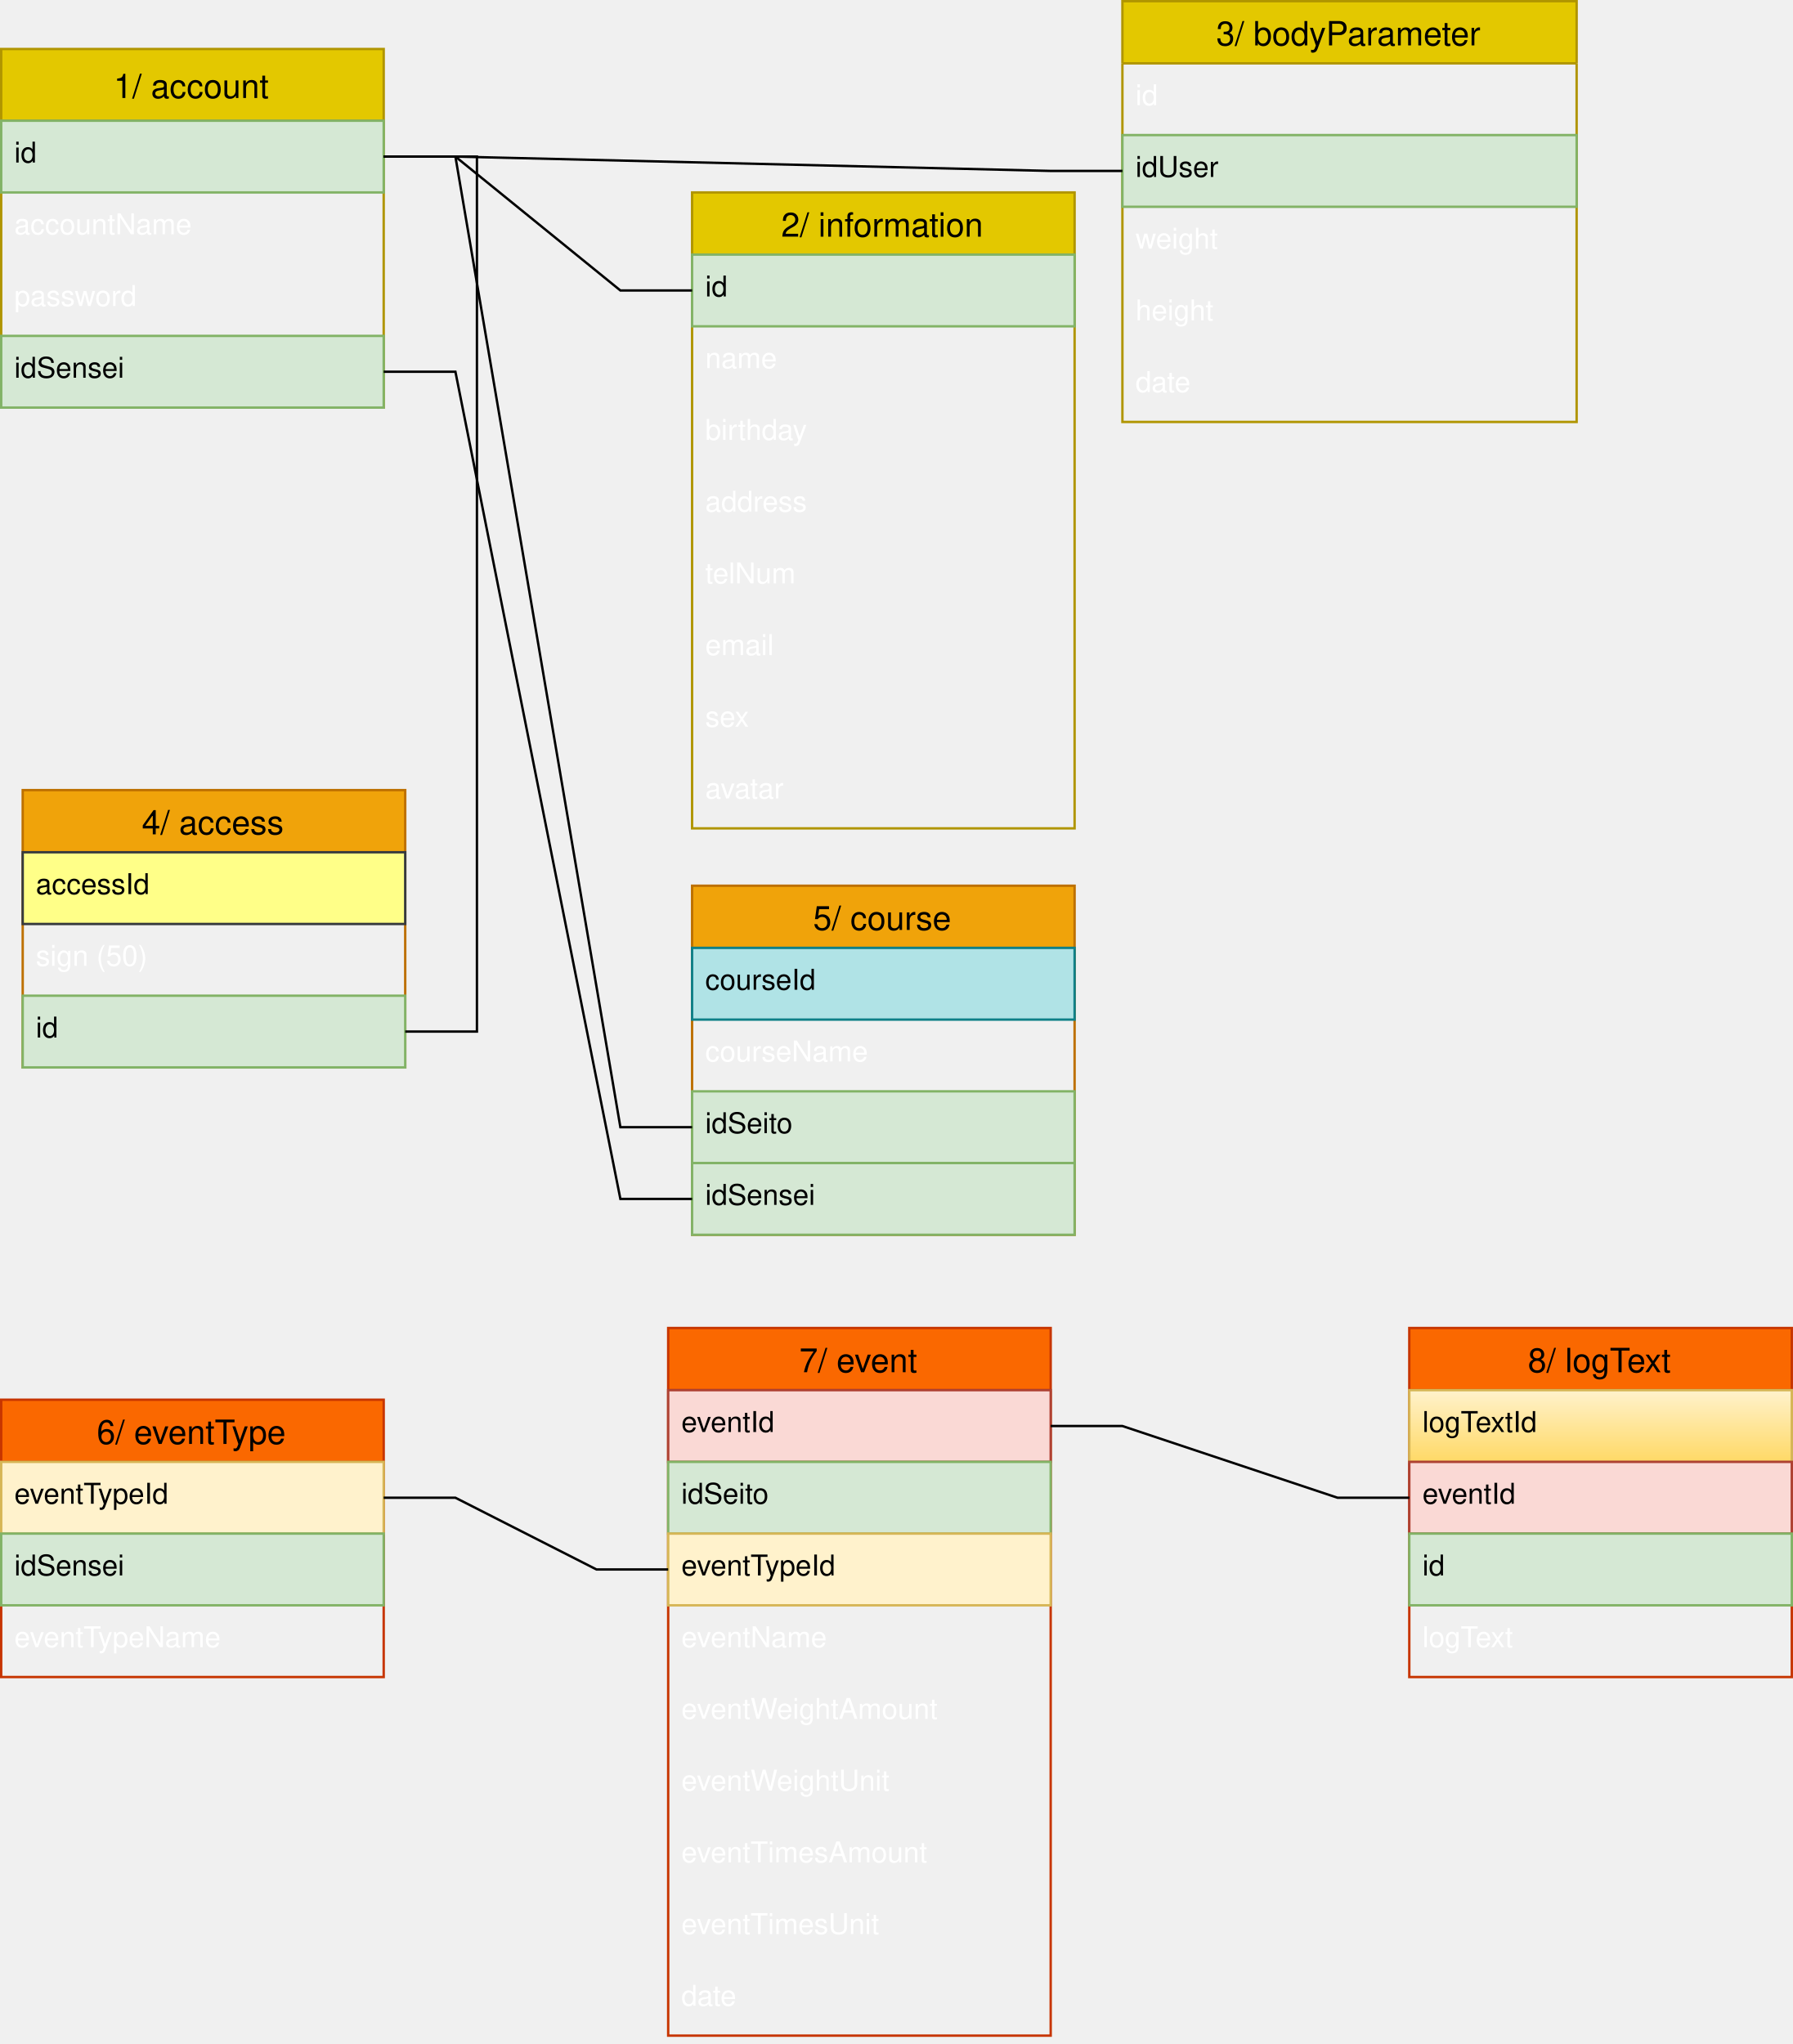
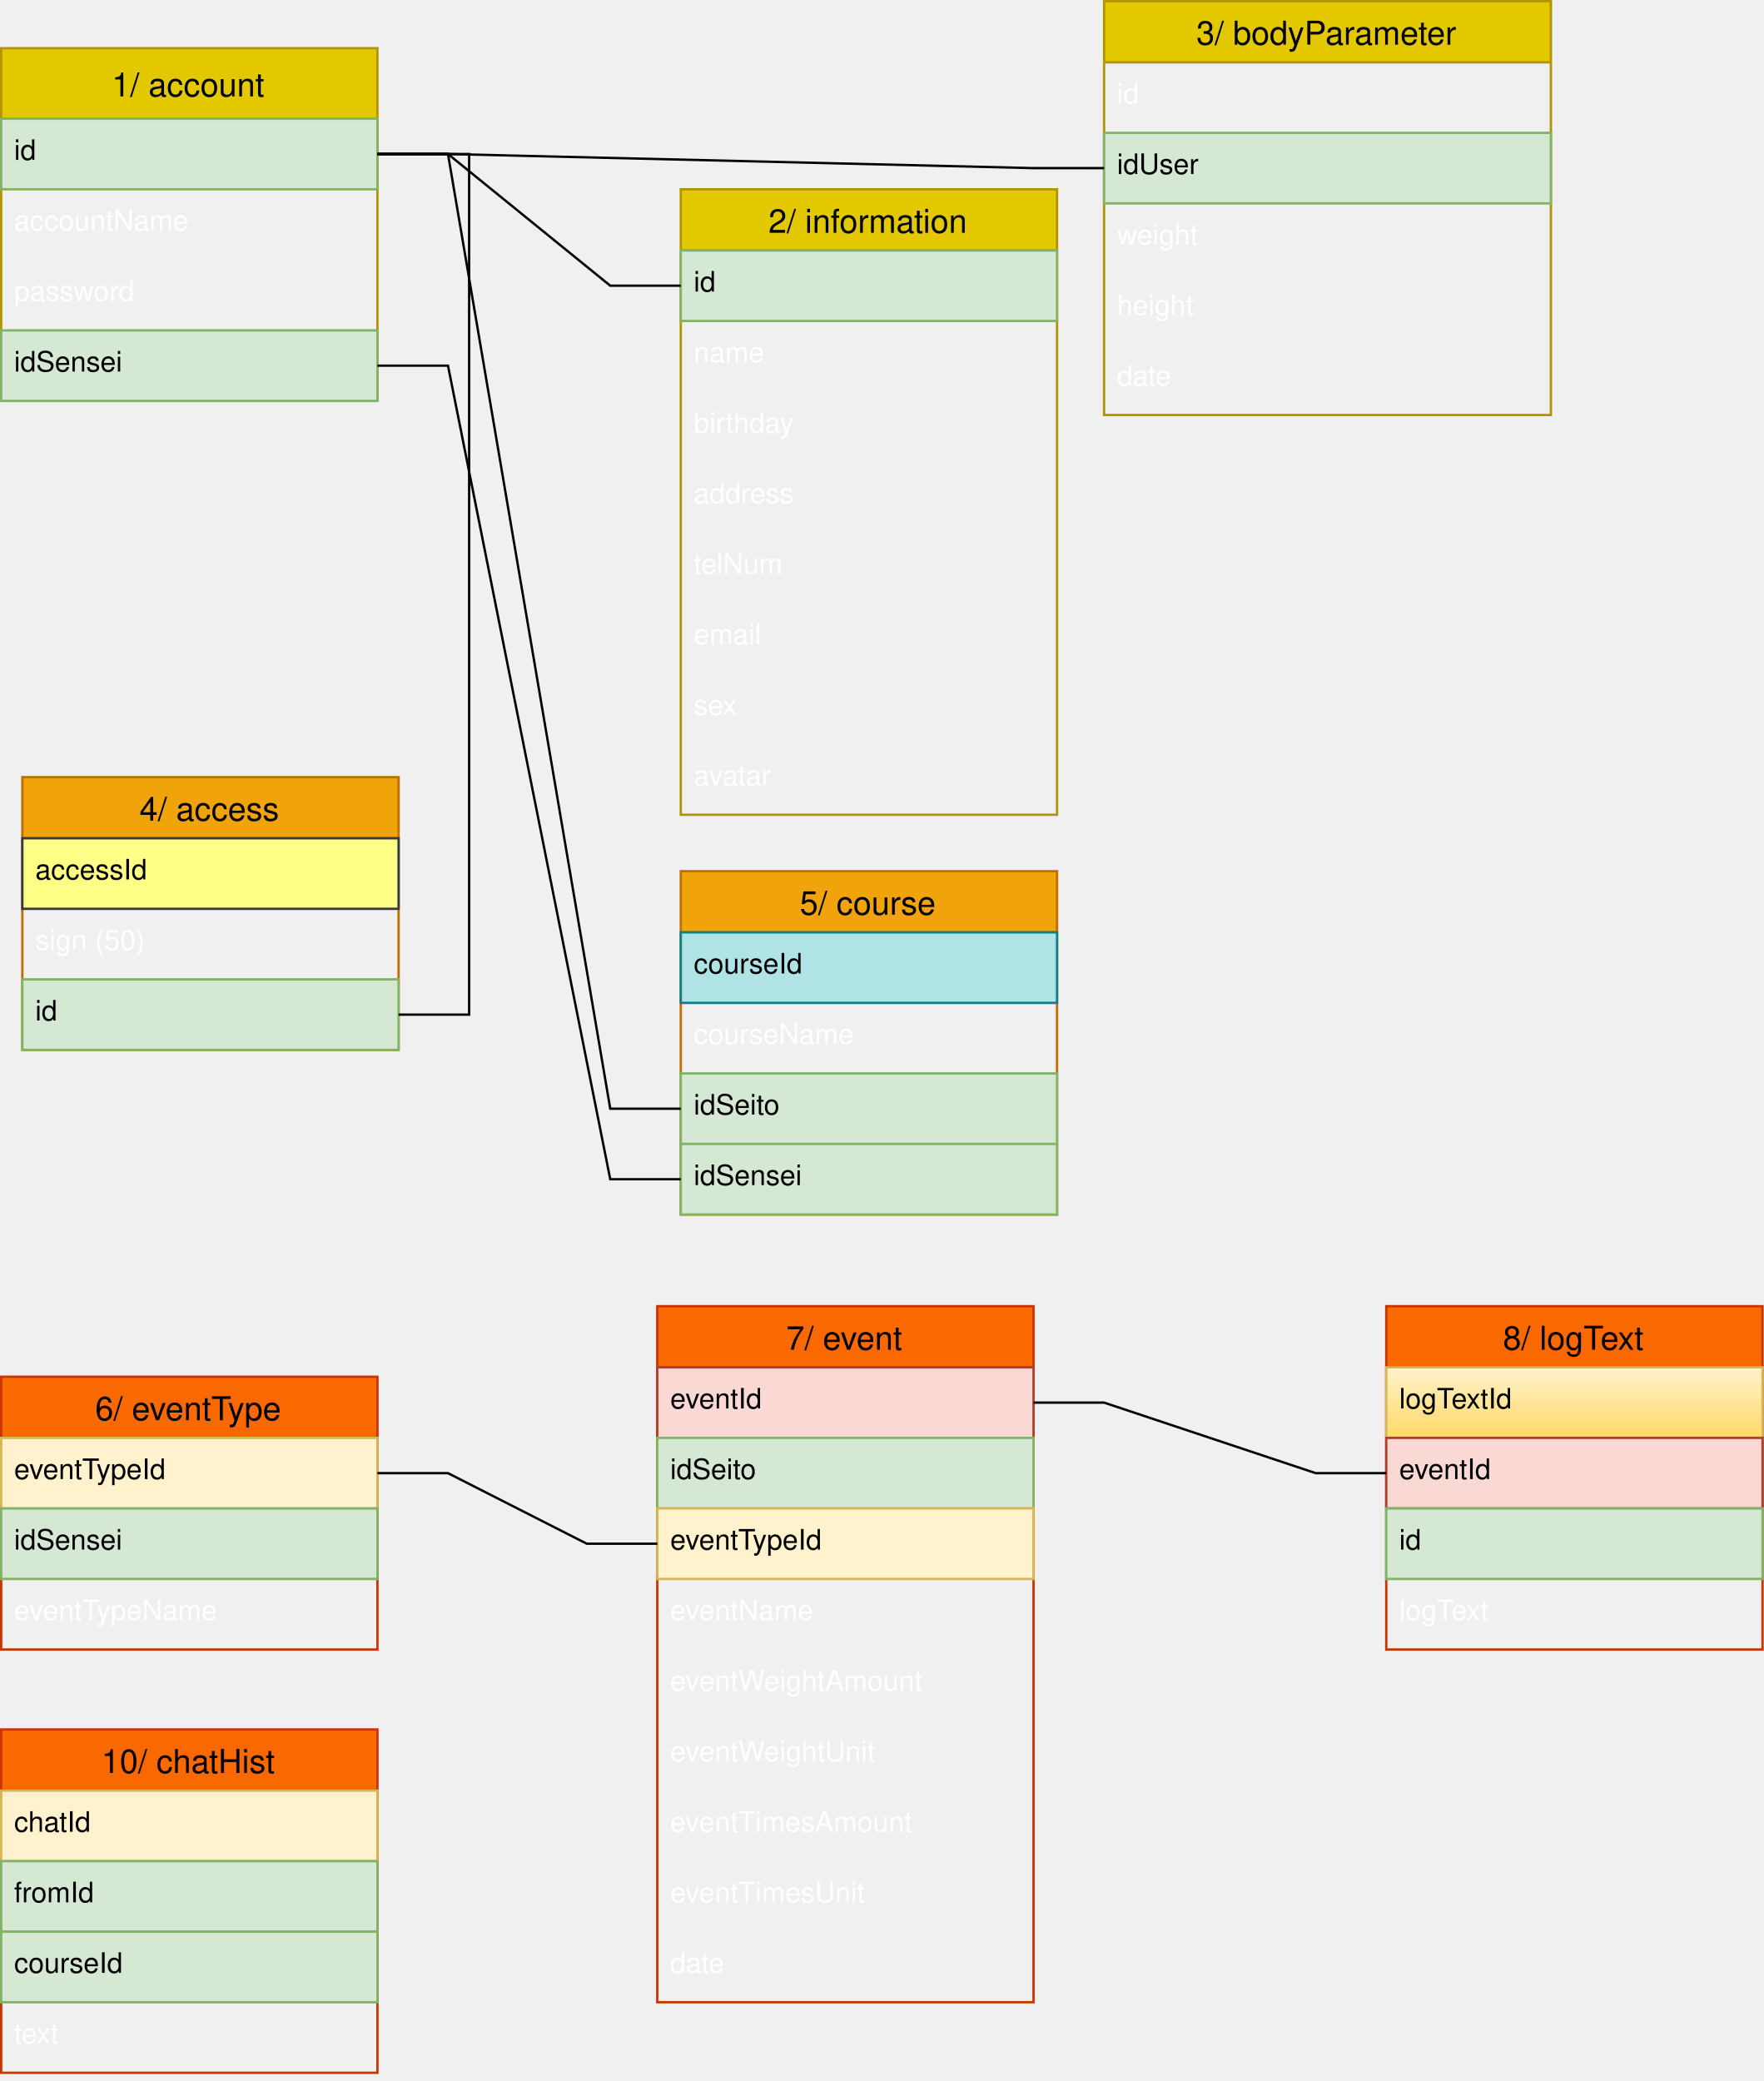
- <svg xmlns="http://www.w3.org/2000/svg" host="65bd71144e" version="1.1" width="750px" height="855px" viewBox="-0.5 -0.5 750 855" content="&lt;mxfile&gt;&lt;diagram id=&quot;vM3FCcPTtVaI9hztQoTt&quot; name=&quot;Page-1&quot;&gt;7V1bc5s4FP41ntl9aEcgwPBYO0l3Z9NuJ+ll91EG2dYUIw8QX/rrV1xkA5K9OAbZSeTJZIwQQtL3nYuOjpIBHC82H2O0nH+iAQ4HJgg2A3gzMM2hZ7PfWcG2KLAsUBTMYhIURca+4JH8wmUhr/ZEApzUKqaUhilZ1gt9GkXYT2tlKI7pul5tSsP6W5dohoWCRx+FYukPEqTzotQ1h/vyPzCZzfmbDccr7iwQr1yOJJmjgK4rRfB2AMcxpWnxbbEZ4zCbOz4vxXN3B+7uOhbjKG3zwDt79H01nG1Gt+TbzV/23ytw//DOLVpZofCpHHDeAnsqmtKYjYHQqOx+uuVzkqzJIkQRuxpNaZQ+lncAu/bnJAzu0ZY+ZX1KUuT/5FejOY3JL1YfheyWwQrY7TgtITedWo3H7MmyzRgnrM4XPlCjUfQJbWoV71GS8t7QMETLhEzy/mUPLlA8I9GIpildlJVQSGYR++6ztnDMx1T0yrCyaxKGYxrSOB89xNB3Aci7H9OfuHJnBDw7v5O1UCkH+YeVi5CVKK5wnOJNpaiE8COmC5zGW1alvAu5YGw54crr9Z6dhlOWzSvMNB2nlIpSIma7tvekYV9K3pzAIU/gEKve5AwbXiqbM9ecQMcRZzmwsRtks58skU+i2T2eZgOplDyUY8uKKJvAaZhL15wEAY4yNtAUpWiyo+aSkijNx26P2A+bojF4bw9s9rYxuzb21+wnqx4zDCPWYURytDDj1Rpn3KoxxDwJ76NC+P8k2HIs22EOQU+Qc9JVMI/QArdDPaKF6qgAXha9QKzv8k+PWNuXxhqaAtYTEqfzAG013t3j7SrEG4rmHwUBM6OJRrZ7ZJlveGm1DQW8Uxx+flpouHuA21IItyjIeIFIqHHtAdfhxcXYENBOWN811t072kAh1gYQ1TNasamNNbQCZG3RPgwtvLQYc/tQgRsWwZcJDbZfUMxWVFlEQodfpOGXQ4vuw2EZkTcnh18srx5+gZLoiych0c5onKcgLIExbUMtWjnIhO+kCIsM1/6Uw1AC9bdEog50ZK2Fij0r3KIWeFHG18V737yc9wC3LNqiFm7R55truPuCWxqCUYu3LeAdoFRHzntBWxaB6QttUW0bhTOPfJ8+RaI89+HGQ/Di3PiL7KLyJ7jRb7mHathHiFK+7AH7KYpmbK72b2ts2YpvsyUvMxsrBhSyiY2YrhgxOgWJwM3dKFvRVVRDetP2EL2s1vQ6sirsbQ9HjCKUGuez3pE9F0hHIZAijkuUJGsa6xX+eSB6KqVRplcfcZRgorVrR9rVMBUCaol7LdbOr5NtlL/t6OwUIAjQEfxFd+9m2F1yXCM421Z975aFZzHFlBliRpE/2ztW0IEeDCTTyj6u+/pEvz3CF8h8k0TikkwaTPCbDX7XRvk8JFXmtUmCLnq1051QqkxZk2ya2oU9ZmueOBEXPNoeX9AeN5LVLdDWIFtdGGRxC63gCDPIY3PwAQhc4RrgJchzHecJwBA7MjwBdkHuOpygAU6OtCo1y2KuWwGrjnecD6RKq2yLDnO2ViYp1aa5K8FUaZo92UEgHfvoFlClSeS26GwJSOJghrlTxcZF0u0DDvNzg7f7O8IUzdMFd6xwFHzIDmrulXCcbXDgoATqkLpjz92RrOs3R72VhNkGf+8pZkXMk5vhstaxE23Z0I5iUsUAyNwYXhjnU7LCtZ4d2UT6kpFz70cZbiOwwYNmvIlikOVTe3yFhmxQb8h0GywppkZo6DkbTKL3da3cYa+Ot/9UL/7NLpj0l5c3m+rNm20fnOPe6vWQrpHqaAD7eaSDJngPKh+z3uyw0bPuKMjVYoWCw2KtiFdY0Y78C1oqIufExNrxEHaWWAsbmsl27XZ2zvQ6WCq6IlNyipwQukXYMqBkZTZFgRfYr85z2cnWVa4RhyKeemnRMZ4ql4qO6Ezk8vl1u8QnyGjgTBxbgul0OjV9X2OqdLnoiJmvOaY6jHM+jkpXiY647s+B/JG/58NCmv2oAT0NUJWHiblHLgf0W0Q0nOfCqfIM8VCMsxbGkyxwosWzE99W5Tnh4QHDmeOppbMDNFUeDTaAqG31iZAulpsq//yGKJJOJdKULVMEPHW06XLRpsb5D8doGWzqJFHQFXdV9GK2gb6I8U7ErjLg5MpO5uu9z24BVRlxco9EnHSE4nwsVUaaXDFA4RbWOaSzrxlu2jZfj212GkmDrXeCOkkaNPj2ZIUsJUvemm2exSgguMaA6TTwChPVXs17rQlwAbvtHYiN6I2/7vBUabZ5zoLO9O8FSqXphKJLfchcv23f62QUle4OeeLZGwG/K8kDO+i8VPO5uAhUE7qca8vdshonIV0bvPcqH7fe4HPTB4dGo2fd5W55ryz1lGcYVWnDnY/roU0TX9uQZe5dM21eTtZpK9pIskf5YcarYY3h1aOp5ySK1hty+uOJeIjoWnmiOjuZH8t5ffwyGxnNVn/Z77uxv3WCQQnD+EGh18ewpgazO7N07HL/r8KK6vv/twZv/wM=&lt;/diagram&gt;&lt;/mxfile&gt;">
+ <svg xmlns="http://www.w3.org/2000/svg" host="65bd71144e" version="1.1" width="750px" height="885px" viewBox="-0.5 -0.5 750 885" content="&lt;mxfile&gt;&lt;diagram id=&quot;vM3FCcPTtVaI9hztQoTt&quot; name=&quot;Page-1&quot;&gt;7V1bb9s2FP41BraHFtRdeqydtB2WdkXSrtsjLdE2UUk0JMWX/fpRF9qSSLtyLdFOTCMILOpG8vsOz+HHw2RkTKLNhwQuF59IgMKRDoLNyLgb6bqje/R3XrAtC0xTLwvmCQ7KIm1f8IT/Q1UhqEqfcYDSxoUZIWGGl81Cn8Qx8rNGGUwSsm5eNiNh861LOEdcwZMPQ770Ow6yRVnq6s6+/CPC8wV7s2ZXDY4gu7hqSbqAAVnXioz7kTFJCMnKb9FmgsK871i/lPe9P3B2V7EExVmXG95Y479Xznwzvsff7v60/lqBh8c3bvmUFQyfqwYXT6B3xTOS0DZgElfVz7asT9I1jkIY06PxjMTZU3UG0GN/gcPgAW7Jc16nNIP+D3Y0XpAE/0evhyE9pdECejrJKsh1u3HFU35n9cwEpfSaL6yhWqvoE9w0LnyAacZqQ8IQLlM8LeqX3xjBZI7jMckyElUXwRDPY/rdp89CCWtTWSvNzI9xGE5ISJKi9QYyfBeAovoJ+YFqZ8bAs4oz+RNq5aD40HIesgrFFUoytKkVVRB+QCRCWbKll1RnDWYYW0a46ni9Z6dmV2WLGjN1266sorKI+e7Ze9LQLxVvTuCQx3GIXt7mDG1eJuozV58ats33cmAhN8h7P11CH8fzBzTLG1IreazalhcR2oGzsLCuBQ4CFOdsIBnM4HRHzSXBcVa03RrTH9pFE/DWGln0bRN6rO2P6U9+eUIxjGmFIS7QQpRXa5Rzq8EQ/SS8jxrhz0mwZVh2w9wAA0HOSFfDPIYR6oZ6TMqhowZ4VfQCsX5ffAbE2ro01obOYT3FSbYI4Fbh3T/erkS8Dd79wyCgbjRVyPaPLI0NLz1sGxzeGQo/P0cK7gHgNiXCzRsyiiAOFa4D4Opc3Iw1Du2U1l1h3X+gDSRirQF+eIYr2rWJgnYAaI1LmzHzDzW4jVJ8mZJg+wUmdEaVKxJKfhHKL4cm3YdlGZ5KJ8svpteUXwyB+uIJSLRzGucNECbHmK5Sy00PDjtLO0thEeE63ODgCKD+lgqGA6Ws9Qm8SG6RCzxv4+vyvcrO+4dbpLbIhZuP+RYK7qHgFkowcvG2OLwDmCnlfBC0RQrMUGjzw7ZWBvPQ98lzzNvzEGG8AV5cGH+RVVR2B3P6HddQNesIUaqXPSI/g/Gc9tX+ba0lW/5tluBlemvGAEPasTEdK8aUTkHKcXPXyk505YchtWh7iF5mZ3odmRUOtobDqwjViPNZrcieC6QtEUgexyVM0zVJ1Az/PBA9mdYoGlefUJwirEbXnkZXTZcIqMmvtZi7uE60UH7b6uwMQAPAI/jz4d6d019yXEuc7Tp876aFZzFFFzliSpE/ugdWhm14RiDoVvpx3ddn+t0RvkDmm0CJS3Nr0MFvFvhdOeXzkJSZ1yYQXdRspz+jlJmyJlg0tUp/TOc8ScpPeJQ/vqA/biWrm6CrQzb7cMj8ElrJEeqQJ/roHeC4wkaAl2DPTZynABnIFuEJkAuK0OGEEaCX5dLBRgA+162EVekd5wMp0ytbfMCcz5VxRpRr7sswZbpmT7QRSGkf/QIqNYnc4oMtDkkUzBELqmi7cLZ9RGGxb/B+f4brokUWscAKxcG7fKPmfhBO8gUOFFRAHRru6H3vcV71u6PRSkp9g7+PFPMiGsnNUXXVsR1tedOOYlLHAIjCGFaYFF2yQo2aHVlE+pKTcx9HaW5L2GCiGXtE2cjqrj2+3IMs0HyQ7rZYUnYN96BfWWDio69r5Q59dbL9p37wb35Arb86vNvUT95th+Aci1avh3StVEcNWL9GOkMHb0Htozcf67Rq1h8F2bBYo6BTzhXRCklakX9BU0Von5hYO3GM3hJrjdbIZLlWNz+nez1MFV2eKQVFTpBuITI1QzAzm8HAC6xXF7nsbOsq54gOj6eaWvSMp8ypos0HE4V9ft0u0Qk2GthT2xJgOpvNdN9XmEqdLtp85muBqZJxzsdR6izR5uf9BZDfi/e8i4TZjwrQ0wCVuZmYReRiQL/FWMF5Lpwy9xA7vM5aOk8coVSZZy+xrcx9ws4Bx1ngqayzBzRlbg3WAD/aqh0hfUw3Zf75Dd4k7ZrSlE9TODyV2nQ5tam1/8PWOopNvSQKuvyqiprMttDnMd6Z2FUKTq5oZ75a++wXUJmKk3tEcVIKxflYylSaXF6gcEvvHJL51xw35ZuvxzfbraTBzitBvSQNamx5skaWiiW35pvnCQwwajBgNgu80kV1H+a9zgS4gN/2DmgjauGvPzxlum2Ws6Ay/QeBUmo6IR9SH3LXtx17nYyi1NUhj997w+F3JXlgB4OXej4XM4F6Qpd9bblbZmsnpGuBt17t4zYf+Kvpg47Wqll/uVveK0s9ZRlGddqw4ON6aNPG19JEmXvXTJuXk3XaiTaC7FG2mfFqWKN5TTX1nETR5oPs4XjCbyK6Vp7Izk5m23JeH7/0VkazOVz2+67tt04wQ8AwtlHo9TGsPYJZw3m6XR3rf3EOVFuhFzD7iFOla/asa3JTLAH9u645OrZcWZOPp3OW3JqmeVwc+Rm+pcldhXCpAT7SnSUkOgHQG1C7zgRUpnKpgUP72hWkPUIqU8HUAL/wmCn98nwQhxQw6eH+f7KWcdn+H9sa9/8D&lt;/diagram&gt;&lt;/mxfile&gt;">
  <defs>
    <clipPath id="mx-clip-293-111-152-30-0">
      <rect x="293" y="111" width="152" height="30" />
    </clipPath>
    <clipPath id="mx-clip-293-141-152-30-0">
      <rect x="293" y="141" width="152" height="30" />
    </clipPath>
    <clipPath id="mx-clip-293-171-152-30-0">
      <rect x="293" y="171" width="152" height="30" />
    </clipPath>
    <clipPath id="mx-clip-293-201-152-30-0">
      <rect x="293" y="201" width="152" height="30" />
    </clipPath>
    <clipPath id="mx-clip-293-231-152-30-0">
      <rect x="293" y="231" width="152" height="30" />
    </clipPath>
    <clipPath id="mx-clip-293-261-152-30-0">
      <rect x="293" y="261" width="152" height="30" />
    </clipPath>
    <clipPath id="mx-clip-293-291-152-30-0">
      <rect x="293" y="291" width="152" height="30" />
    </clipPath>
    <clipPath id="mx-clip-293-321-152-30-0">
      <rect x="293" y="321" width="152" height="30" />
    </clipPath>
    <clipPath id="mx-clip-473-31-182-30-0">
      <rect x="473" y="31" width="182" height="30" />
    </clipPath>
    <clipPath id="mx-clip-473-61-182-30-0">
      <rect x="473" y="61" width="182" height="30" />
    </clipPath>
    <clipPath id="mx-clip-473-91-182-30-0">
      <rect x="473" y="91" width="182" height="30" />
    </clipPath>
    <clipPath id="mx-clip-473-121-182-30-0">
      <rect x="473" y="121" width="182" height="30" />
    </clipPath>
    <clipPath id="mx-clip-473-151-182-30-0">
      <rect x="473" y="151" width="182" height="30" />
    </clipPath>
    <clipPath id="mx-clip-4-55-152-30-0">
      <rect x="4" y="55" width="152" height="30" />
    </clipPath>
    <clipPath id="mx-clip-4-85-152-30-0">
      <rect x="4" y="85" width="152" height="30" />
    </clipPath>
    <clipPath id="mx-clip-4-115-152-30-0">
      <rect x="4" y="115" width="152" height="30" />
    </clipPath>
    <clipPath id="mx-clip-4-145-152-30-0">
      <rect x="4" y="145" width="152" height="30" />
    </clipPath>
    <clipPath id="mx-clip-13-361-152-30-0">
      <rect x="13" y="361" width="152" height="30" />
    </clipPath>
    <clipPath id="mx-clip-13-391-152-30-0">
      <rect x="13" y="391" width="152" height="30" />
    </clipPath>
    <clipPath id="mx-clip-13-421-152-30-0">
      <rect x="13" y="421" width="152" height="30" />
    </clipPath>
    <clipPath id="mx-clip-293-401-152-30-0">
      <rect x="293" y="401" width="152" height="30" />
    </clipPath>
    <clipPath id="mx-clip-293-431-152-30-0">
      <rect x="293" y="431" width="152" height="30" />
    </clipPath>
    <clipPath id="mx-clip-293-461-152-30-0">
      <rect x="293" y="461" width="152" height="30" />
    </clipPath>
    <clipPath id="mx-clip-293-491-152-30-0">
      <rect x="293" y="491" width="152" height="30" />
    </clipPath>
    <clipPath id="mx-clip-283-586-152-30-0">
      <rect x="283" y="586" width="152" height="30" />
    </clipPath>
    <clipPath id="mx-clip-283-616-152-30-0">
      <rect x="283" y="616" width="152" height="30" />
    </clipPath>
    <clipPath id="mx-clip-283-646-152-30-0">
      <rect x="283" y="646" width="152" height="30" />
    </clipPath>
    <clipPath id="mx-clip-283-676-152-30-0">
      <rect x="283" y="676" width="152" height="30" />
    </clipPath>
    <clipPath id="mx-clip-283-706-152-30-0">
      <rect x="283" y="706" width="152" height="30" />
    </clipPath>
    <clipPath id="mx-clip-283-736-152-30-0">
      <rect x="283" y="736" width="152" height="30" />
    </clipPath>
    <clipPath id="mx-clip-283-766-152-30-0">
      <rect x="283" y="766" width="152" height="30" />
    </clipPath>
    <clipPath id="mx-clip-283-796-152-30-0">
      <rect x="283" y="796" width="152" height="30" />
    </clipPath>
    <clipPath id="mx-clip-283-826-152-30-0">
      <rect x="283" y="826" width="152" height="30" />
    </clipPath>
    <clipPath id="mx-clip-4-616-152-30-0">
      <rect x="4" y="616" width="152" height="30" />
    </clipPath>
    <clipPath id="mx-clip-4-646-152-30-0">
      <rect x="4" y="646" width="152" height="30" />
    </clipPath>
    <clipPath id="mx-clip-4-676-152-30-0">
      <rect x="4" y="676" width="152" height="30" />
    </clipPath>
    <linearGradient x1="0%" y1="0%" x2="0%" y2="100%" id="mx-gradient-fff2cc-1-ffd966-1-s-0">
      <stop offset="0%" style="stop-color: rgb(255, 242, 204); stop-opacity: 1;" />
      <stop offset="100%" style="stop-color: rgb(255, 217, 102); stop-opacity: 1;" />
    </linearGradient>
    <clipPath id="mx-clip-593-586-152-30-0">
      <rect x="593" y="586" width="152" height="30" />
    </clipPath>
    <clipPath id="mx-clip-593-616-152-30-0">
      <rect x="593" y="616" width="152" height="30" />
    </clipPath>
    <clipPath id="mx-clip-593-646-152-30-0">
      <rect x="593" y="646" width="152" height="30" />
    </clipPath>
    <clipPath id="mx-clip-593-676-152-30-0">
      <rect x="593" y="676" width="152" height="30" />
    </clipPath>
+     <clipPath id="mx-clip-4-766-152-30-0">
+       <rect x="4" y="766" width="152" height="30" />
+     </clipPath>
+     <clipPath id="mx-clip-4-796-152-30-0">
+       <rect x="4" y="796" width="152" height="30" />
+     </clipPath>
+     <clipPath id="mx-clip-4-826-152-30-0">
+       <rect x="4" y="826" width="152" height="30" />
+     </clipPath>
+     <clipPath id="mx-clip-4-856-152-30-0">
+       <rect x="4" y="856" width="152" height="30" />
+     </clipPath>
  </defs>
  <g>
    <path d="M 289 106 L 289 80 L 449 80 L 449 106" fill="#e3c800" stroke="#b09500" stroke-miterlimit="10" pointer-events="all" />
    <path d="M 289 106 L 289 346 L 449 346 L 449 106" fill="none" stroke="#b09500" stroke-miterlimit="10" pointer-events="none" />
    <path d="M 289 106 L 449 106" fill="none" stroke="#b09500" stroke-miterlimit="10" pointer-events="none" />
    <g fill="#000000" font-family="Helvetica" pointer-events="none" text-anchor="middle" font-size="14px">
      <text x="368.5" y="98.5">
                2/ information
            </text>
    </g>
    <rect x="289" y="106" width="160" height="30" fill="#d5e8d4" stroke="#82b366" pointer-events="none" />
    <g fill="#000000" font-family="Helvetica" pointer-events="none" clip-path="url(#mx-clip-293-111-152-30-0)" font-size="12px">
      <text x="294.5" y="123.5">
                id
            </text>
    </g>
    <g fill="#FFFFFF" font-family="Helvetica" pointer-events="none" clip-path="url(#mx-clip-293-141-152-30-0)" font-size="12px">
      <text x="294.5" y="153.5">
                name
            </text>
    </g>
    <g fill="#FFFFFF" font-family="Helvetica" pointer-events="none" clip-path="url(#mx-clip-293-171-152-30-0)" font-size="12px">
      <text x="294.5" y="183.5">
                birthday
            </text>
    </g>
    <g fill="#FFFFFF" font-family="Helvetica" pointer-events="none" clip-path="url(#mx-clip-293-201-152-30-0)" font-size="12px">
      <text x="294.5" y="213.5">
                address
            </text>
    </g>
    <g fill="#FFFFFF" font-family="Helvetica" pointer-events="none" clip-path="url(#mx-clip-293-231-152-30-0)" font-size="12px">
      <text x="294.5" y="243.5">
                telNum
            </text>
    </g>
    <g fill="#FFFFFF" font-family="Helvetica" pointer-events="none" clip-path="url(#mx-clip-293-261-152-30-0)" font-size="12px">
      <text x="294.5" y="273.5">
                email
            </text>
    </g>
    <g fill="#FFFFFF" font-family="Helvetica" pointer-events="none" clip-path="url(#mx-clip-293-291-152-30-0)" font-size="12px">
      <text x="294.5" y="303.5">
                sex
            </text>
    </g>
    <g fill="#FFFFFF" font-family="Helvetica" pointer-events="none" clip-path="url(#mx-clip-293-321-152-30-0)" font-size="12px">
      <text x="294.5" y="333.5">
                avatar
            </text>
    </g>
    <path d="M 469 26 L 469 0 L 659 0 L 659 26" fill="#e3c800" stroke="#b09500" stroke-miterlimit="10" pointer-events="none" />
    <path d="M 469 26 L 469 176 L 659 176 L 659 26" fill="none" stroke="#b09500" stroke-miterlimit="10" pointer-events="none" />
    <path d="M 469 26 L 659 26" fill="none" stroke="#b09500" stroke-miterlimit="10" pointer-events="none" />
    <g fill="#000000" font-family="Helvetica" pointer-events="none" text-anchor="middle" font-size="14px">
      <text x="563.5" y="18.5">
                3/ bodyParameter
            </text>
    </g>
    <g fill="#FFFFFF" font-family="Helvetica" pointer-events="none" clip-path="url(#mx-clip-473-31-182-30-0)" font-size="12px">
      <text x="474.5" y="43.5">
                id
            </text>
    </g>
    <rect x="469" y="56" width="190" height="30" fill="#d5e8d4" stroke="#82b366" pointer-events="none" />
    <g fill="#000000" font-family="Helvetica" pointer-events="none" clip-path="url(#mx-clip-473-61-182-30-0)" font-size="12px">
      <text x="474.5" y="73.5">
                idUser
            </text>
    </g>
    <g fill="#FFFFFF" font-family="Helvetica" pointer-events="none" clip-path="url(#mx-clip-473-91-182-30-0)" font-size="12px">
      <text x="474.5" y="103.5">
                weight
            </text>
    </g>
    <g fill="#FFFFFF" font-family="Helvetica" pointer-events="none" clip-path="url(#mx-clip-473-121-182-30-0)" font-size="12px">
      <text x="474.5" y="133.5">
                height
            </text>
    </g>
    <g fill="#FFFFFF" font-family="Helvetica" pointer-events="none" clip-path="url(#mx-clip-473-151-182-30-0)" font-size="12px">
      <text x="474.5" y="163.5">
                date
            </text>
    </g>
    <path d="M 0 50 L 0 20 L 160 20 L 160 50" fill="#e3c800" stroke="#b09500" stroke-miterlimit="10" pointer-events="none" />
    <path d="M 0 50 L 0 170 L 160 170 L 160 50" fill="none" stroke="#b09500" stroke-miterlimit="10" pointer-events="none" />
    <path d="M 0 50 L 160 50" fill="none" stroke="#b09500" stroke-miterlimit="10" pointer-events="none" />
    <g fill="#000000" font-family="Helvetica" pointer-events="none" text-anchor="middle" font-size="14px">
      <text x="79.5" y="40.5">
                1/ account
            </text>
    </g>
    <rect x="0" y="50" width="160" height="30" fill="#d5e8d4" stroke="#82b366" pointer-events="none" />
    <g fill="#000000" font-family="Helvetica" pointer-events="none" clip-path="url(#mx-clip-4-55-152-30-0)" font-size="12px">
      <text x="5.5" y="67.5">
                id
            </text>
    </g>
    <g fill="#FFFFFF" font-family="Helvetica" pointer-events="none" clip-path="url(#mx-clip-4-85-152-30-0)" font-size="12px">
      <text x="5.5" y="97.5">
                accountName
            </text>
    </g>
    <g fill="#FFFFFF" font-family="Helvetica" pointer-events="none" clip-path="url(#mx-clip-4-115-152-30-0)" font-size="12px">
      <text x="5.5" y="127.5">
                password
            </text>
    </g>
    <rect x="0" y="140" width="160" height="30" fill="#d5e8d4" stroke="#82b366" pointer-events="none" />
    <g fill="#000000" font-family="Helvetica" pointer-events="none" clip-path="url(#mx-clip-4-145-152-30-0)" font-size="12px">
      <text x="5.5" y="157.5">
                idSensei
            </text>
    </g>
    <path d="M 9 356 L 9 330 L 169 330 L 169 356" fill="#f0a30a" stroke="#bd7000" stroke-miterlimit="10" pointer-events="none" />
    <path d="M 9 356 L 9 446 L 169 446 L 169 356" fill="none" stroke="#bd7000" stroke-miterlimit="10" pointer-events="none" />
    <path d="M 9 356 L 169 356" fill="none" stroke="#bd7000" stroke-miterlimit="10" pointer-events="none" />
    <g fill="#000000" font-family="Helvetica" pointer-events="none" text-anchor="middle" font-size="14px">
      <text x="88.5" y="348.5">
                4/ access
            </text>
    </g>
    <rect x="9" y="356" width="160" height="30" fill="#ffff88" stroke="#36393d" pointer-events="none" />
    <g fill="#000000" font-family="Helvetica" pointer-events="none" clip-path="url(#mx-clip-13-361-152-30-0)" font-size="12px">
      <text x="14.5" y="373.5">
                accessId
            </text>
    </g>
    <g fill="#FFFFFF" font-family="Helvetica" pointer-events="none" clip-path="url(#mx-clip-13-391-152-30-0)" font-size="12px">
      <text x="14.5" y="403.5">
                sign (50)
            </text>
    </g>
    <rect x="9" y="416" width="160" height="30" fill="#d5e8d4" stroke="#82b366" pointer-events="none" />
    <g fill="#000000" font-family="Helvetica" pointer-events="none" clip-path="url(#mx-clip-13-421-152-30-0)" font-size="12px">
      <text x="14.5" y="433.5">
                id
            </text>
    </g>
    <path d="M 289 396 L 289 370 L 449 370 L 449 396" fill="#f0a30a" stroke="#bd7000" stroke-miterlimit="10" pointer-events="none" />
    <path d="M 289 396 L 289 516 L 449 516 L 449 396" fill="none" stroke="#bd7000" stroke-miterlimit="10" pointer-events="none" />
    <path d="M 289 396 L 449 396" fill="none" stroke="#bd7000" stroke-miterlimit="10" pointer-events="none" />
    <g fill="#000000" font-family="Helvetica" pointer-events="none" text-anchor="middle" font-size="14px">
      <text x="368.5" y="388.5">
                5/ course
            </text>
    </g>
    <rect x="289" y="396" width="160" height="30" fill="#b0e3e6" stroke="#0e8088" pointer-events="none" />
    <g fill="#000000" font-family="Helvetica" pointer-events="none" clip-path="url(#mx-clip-293-401-152-30-0)" font-size="12px">
      <text x="294.5" y="413.5">
                courseId
            </text>
    </g>
    <g fill="#FFFFFF" font-family="Helvetica" pointer-events="none" clip-path="url(#mx-clip-293-431-152-30-0)" font-size="12px">
      <text x="294.5" y="443.5">
                courseName
            </text>
    </g>
    <rect x="289" y="456" width="160" height="30" fill="#d5e8d4" stroke="#82b366" pointer-events="none" />
    <g fill="#000000" font-family="Helvetica" pointer-events="none" clip-path="url(#mx-clip-293-461-152-30-0)" font-size="12px">
      <text x="294.5" y="473.5">
                idSeito
            </text>
    </g>
    <rect x="289" y="486" width="160" height="30" fill="#d5e8d4" stroke="#82b366" pointer-events="none" />
    <g fill="#000000" font-family="Helvetica" pointer-events="none" clip-path="url(#mx-clip-293-491-152-30-0)" font-size="12px">
      <text x="294.5" y="503.5">
                idSensei
            </text>
    </g>
    <path d="M 160 65 L 190 65 L 259 121 L 289 121" fill="none" stroke="rgb(0, 0, 0)" stroke-miterlimit="10" pointer-events="none" />
    <path d="M 160 65 L 190 65 L 439 71 L 469 71" fill="none" stroke="rgb(0, 0, 0)" stroke-miterlimit="10" pointer-events="none" />
    <path d="M 279 581 L 279 555 L 439 555 L 439 581" fill="#fa6800" stroke="#c73500" stroke-miterlimit="10" pointer-events="none" />
    <path d="M 279 581 L 279 851 L 439 851 L 439 581" fill="none" stroke="#c73500" stroke-miterlimit="10" pointer-events="none" />
    <path d="M 279 581 L 439 581" fill="none" stroke="#c73500" stroke-miterlimit="10" pointer-events="none" />
    <g fill="#000000" font-family="Helvetica" pointer-events="none" text-anchor="middle" font-size="14px">
      <text x="358.5" y="573.5">
                7/ event
            </text>
    </g>
    <rect x="279" y="581" width="160" height="30" fill="#fad9d5" stroke="#ae4132" pointer-events="none" />
    <g fill="#000000" font-family="Helvetica" pointer-events="none" clip-path="url(#mx-clip-283-586-152-30-0)" font-size="12px">
      <text x="284.5" y="598.5">
                eventId
            </text>
    </g>
    <rect x="279" y="611" width="160" height="30" fill="#d5e8d4" stroke="#82b366" pointer-events="none" />
    <g fill="#000000" font-family="Helvetica" pointer-events="none" clip-path="url(#mx-clip-283-616-152-30-0)" font-size="12px">
      <text x="284.5" y="628.5">
                idSeito
            </text>
    </g>
    <rect x="279" y="641" width="160" height="30" fill="#fff2cc" stroke="#d6b656" pointer-events="none" />
    <g fill="#000000" font-family="Helvetica" pointer-events="none" clip-path="url(#mx-clip-283-646-152-30-0)" font-size="12px">
      <text x="284.5" y="658.5">
                eventTypeId
            </text>
    </g>
    <g fill="#FFFFFF" font-family="Helvetica" pointer-events="none" clip-path="url(#mx-clip-283-676-152-30-0)" font-size="12px">
      <text x="284.5" y="688.5">
                eventName
            </text>
    </g>
    <g fill="#FFFFFF" font-family="Helvetica" pointer-events="none" clip-path="url(#mx-clip-283-706-152-30-0)" font-size="12px">
      <text x="284.5" y="718.5">
                eventWeightAmount
            </text>
    </g>
    <g fill="#FFFFFF" font-family="Helvetica" pointer-events="none" clip-path="url(#mx-clip-283-736-152-30-0)" font-size="12px">
      <text x="284.5" y="748.5">
                eventWeightUnit
            </text>
    </g>
    <g fill="#FFFFFF" font-family="Helvetica" pointer-events="none" clip-path="url(#mx-clip-283-766-152-30-0)" font-size="12px">
      <text x="284.5" y="778.5">
                eventTimesAmount
            </text>
    </g>
    <g fill="#FFFFFF" font-family="Helvetica" pointer-events="none" clip-path="url(#mx-clip-283-796-152-30-0)" font-size="12px">
      <text x="284.5" y="808.5">
                eventTimesUnit
            </text>
    </g>
    <g fill="#FFFFFF" font-family="Helvetica" pointer-events="none" clip-path="url(#mx-clip-283-826-152-30-0)" font-size="12px">
      <text x="284.5" y="838.5">
                date
            </text>
    </g>
    <path d="M 0 611 L 0 585 L 160 585 L 160 611" fill="#fa6800" stroke="#c73500" stroke-miterlimit="10" pointer-events="none" />
    <path d="M 0 611 L 0 701 L 160 701 L 160 611" fill="none" stroke="#c73500" stroke-miterlimit="10" pointer-events="none" />
    <path d="M 0 611 L 160 611" fill="none" stroke="#c73500" stroke-miterlimit="10" pointer-events="none" />
    <g fill="#000000" font-family="Helvetica" pointer-events="none" text-anchor="middle" font-size="14px">
      <text x="79.5" y="603.5">
                6/ eventType
            </text>
    </g>
    <rect x="0" y="611" width="160" height="30" fill="#fff2cc" stroke="#d6b656" pointer-events="none" />
    <g fill="#000000" font-family="Helvetica" pointer-events="none" clip-path="url(#mx-clip-4-616-152-30-0)" font-size="12px">
      <text x="5.5" y="628.5">
                eventTypeId
            </text>
    </g>
    <rect x="0" y="641" width="160" height="30" fill="#d5e8d4" stroke="#82b366" pointer-events="none" />
    <g fill="#000000" font-family="Helvetica" pointer-events="none" clip-path="url(#mx-clip-4-646-152-30-0)" font-size="12px">
      <text x="5.5" y="658.5">
                idSensei
            </text>
    </g>
    <g fill="#FFFFFF" font-family="Helvetica" pointer-events="none" clip-path="url(#mx-clip-4-676-152-30-0)" font-size="12px">
      <text x="5.5" y="688.5">
                eventTypeName
            </text>
    </g>
    <path d="M 589 581 L 589 555 L 749 555 L 749 581" fill="#fa6800" stroke="#c73500" stroke-miterlimit="10" pointer-events="none" />
    <path d="M 589 581 L 589 701 L 749 701 L 749 581" fill="none" stroke="#c73500" stroke-miterlimit="10" pointer-events="none" />
    <path d="M 589 581 L 749 581" fill="none" stroke="#c73500" stroke-miterlimit="10" pointer-events="none" />
    <g fill="#000000" font-family="Helvetica" pointer-events="none" text-anchor="middle" font-size="14px">
      <text x="668.5" y="573.5">
                8/ logText
            </text>
    </g>
    <rect x="589" y="581" width="160" height="30" fill="url(#mx-gradient-fff2cc-1-ffd966-1-s-0)" stroke="#d6b656" pointer-events="none" />
    <g fill="#000000" font-family="Helvetica" pointer-events="none" clip-path="url(#mx-clip-593-586-152-30-0)" font-size="12px">
      <text x="594.5" y="598.5">
                logTextId
            </text>
    </g>
    <rect x="589" y="611" width="160" height="30" fill="#fad9d5" stroke="#ae4132" pointer-events="none" />
    <g fill="#000000" font-family="Helvetica" pointer-events="none" clip-path="url(#mx-clip-593-616-152-30-0)" font-size="12px">
      <text x="594.5" y="628.5">
                eventId
            </text>
    </g>
    <rect x="589" y="641" width="160" height="30" fill="#d5e8d4" stroke="#82b366" pointer-events="none" />
    <g fill="#000000" font-family="Helvetica" pointer-events="none" clip-path="url(#mx-clip-593-646-152-30-0)" font-size="12px">
      <text x="594.5" y="658.5">
                id
            </text>
    </g>
    <g fill="#FFFFFF" font-family="Helvetica" pointer-events="none" clip-path="url(#mx-clip-593-676-152-30-0)" font-size="12px">
      <text x="594.5" y="688.5">
                logText
            </text>
    </g>
    <path d="M 160 626 L 190 626 L 249 656 L 279 656" fill="none" stroke="rgb(0, 0, 0)" stroke-miterlimit="10" pointer-events="none" />
    <path d="M 439 596 L 469 596 L 559 626 L 589 626" fill="none" stroke="rgb(0, 0, 0)" stroke-miterlimit="10" pointer-events="none" />
    <path d="M 160 65 L 199 65 L 199 431 L 169 431" fill="none" stroke="rgb(0, 0, 0)" stroke-miterlimit="10" pointer-events="none" />
    <path d="M 160 65 L 190 65 L 259 471 L 289 471" fill="none" stroke="rgb(0, 0, 0)" stroke-miterlimit="10" pointer-events="none" />
    <path d="M 160 155 L 190 155 L 259 501 L 289 501" fill="none" stroke="rgb(0, 0, 0)" stroke-miterlimit="10" pointer-events="none" />
+     <path d="M 0 761 L 0 735 L 160 735 L 160 761" fill="#fa6800" stroke="#c73500" stroke-miterlimit="10" pointer-events="none" />
+     <path d="M 0 761 L 0 881 L 160 881 L 160 761" fill="none" stroke="#c73500" stroke-miterlimit="10" pointer-events="none" />
+     <path d="M 0 761 L 160 761" fill="none" stroke="#c73500" stroke-miterlimit="10" pointer-events="none" />
+     <g fill="#000000" font-family="Helvetica" pointer-events="none" text-anchor="middle" font-size="14px">
+       <text x="79.5" y="753.5">
+                 10/ chatHist
+             </text>
+     </g>
+     <rect x="0" y="761" width="160" height="30" fill="#fff2cc" stroke="#d6b656" pointer-events="none" />
+     <g fill="#000000" font-family="Helvetica" pointer-events="none" clip-path="url(#mx-clip-4-766-152-30-0)" font-size="12px">
+       <text x="5.5" y="778.5">
+                 chatId
+             </text>
+     </g>
+     <rect x="0" y="791" width="160" height="30" fill="#d5e8d4" stroke="#82b366" pointer-events="none" />
+     <g fill="#000000" font-family="Helvetica" pointer-events="none" clip-path="url(#mx-clip-4-796-152-30-0)" font-size="12px">
+       <text x="5.5" y="808.5">
+                 fromId
+             </text>
+     </g>
+     <rect x="0" y="821" width="160" height="30" fill="#d5e8d4" stroke="#82b366" pointer-events="none" />
+     <g fill="#000000" font-family="Helvetica" pointer-events="none" clip-path="url(#mx-clip-4-826-152-30-0)" font-size="12px">
+       <text x="5.5" y="838.5">
+                 courseId
+             </text>
+     </g>
+     <g fill="#FFFFFF" font-family="Helvetica" pointer-events="none" clip-path="url(#mx-clip-4-856-152-30-0)" font-size="12px">
+       <text x="5.5" y="868.5">
+                 text
+             </text>
+     </g>
  </g>
</svg>
